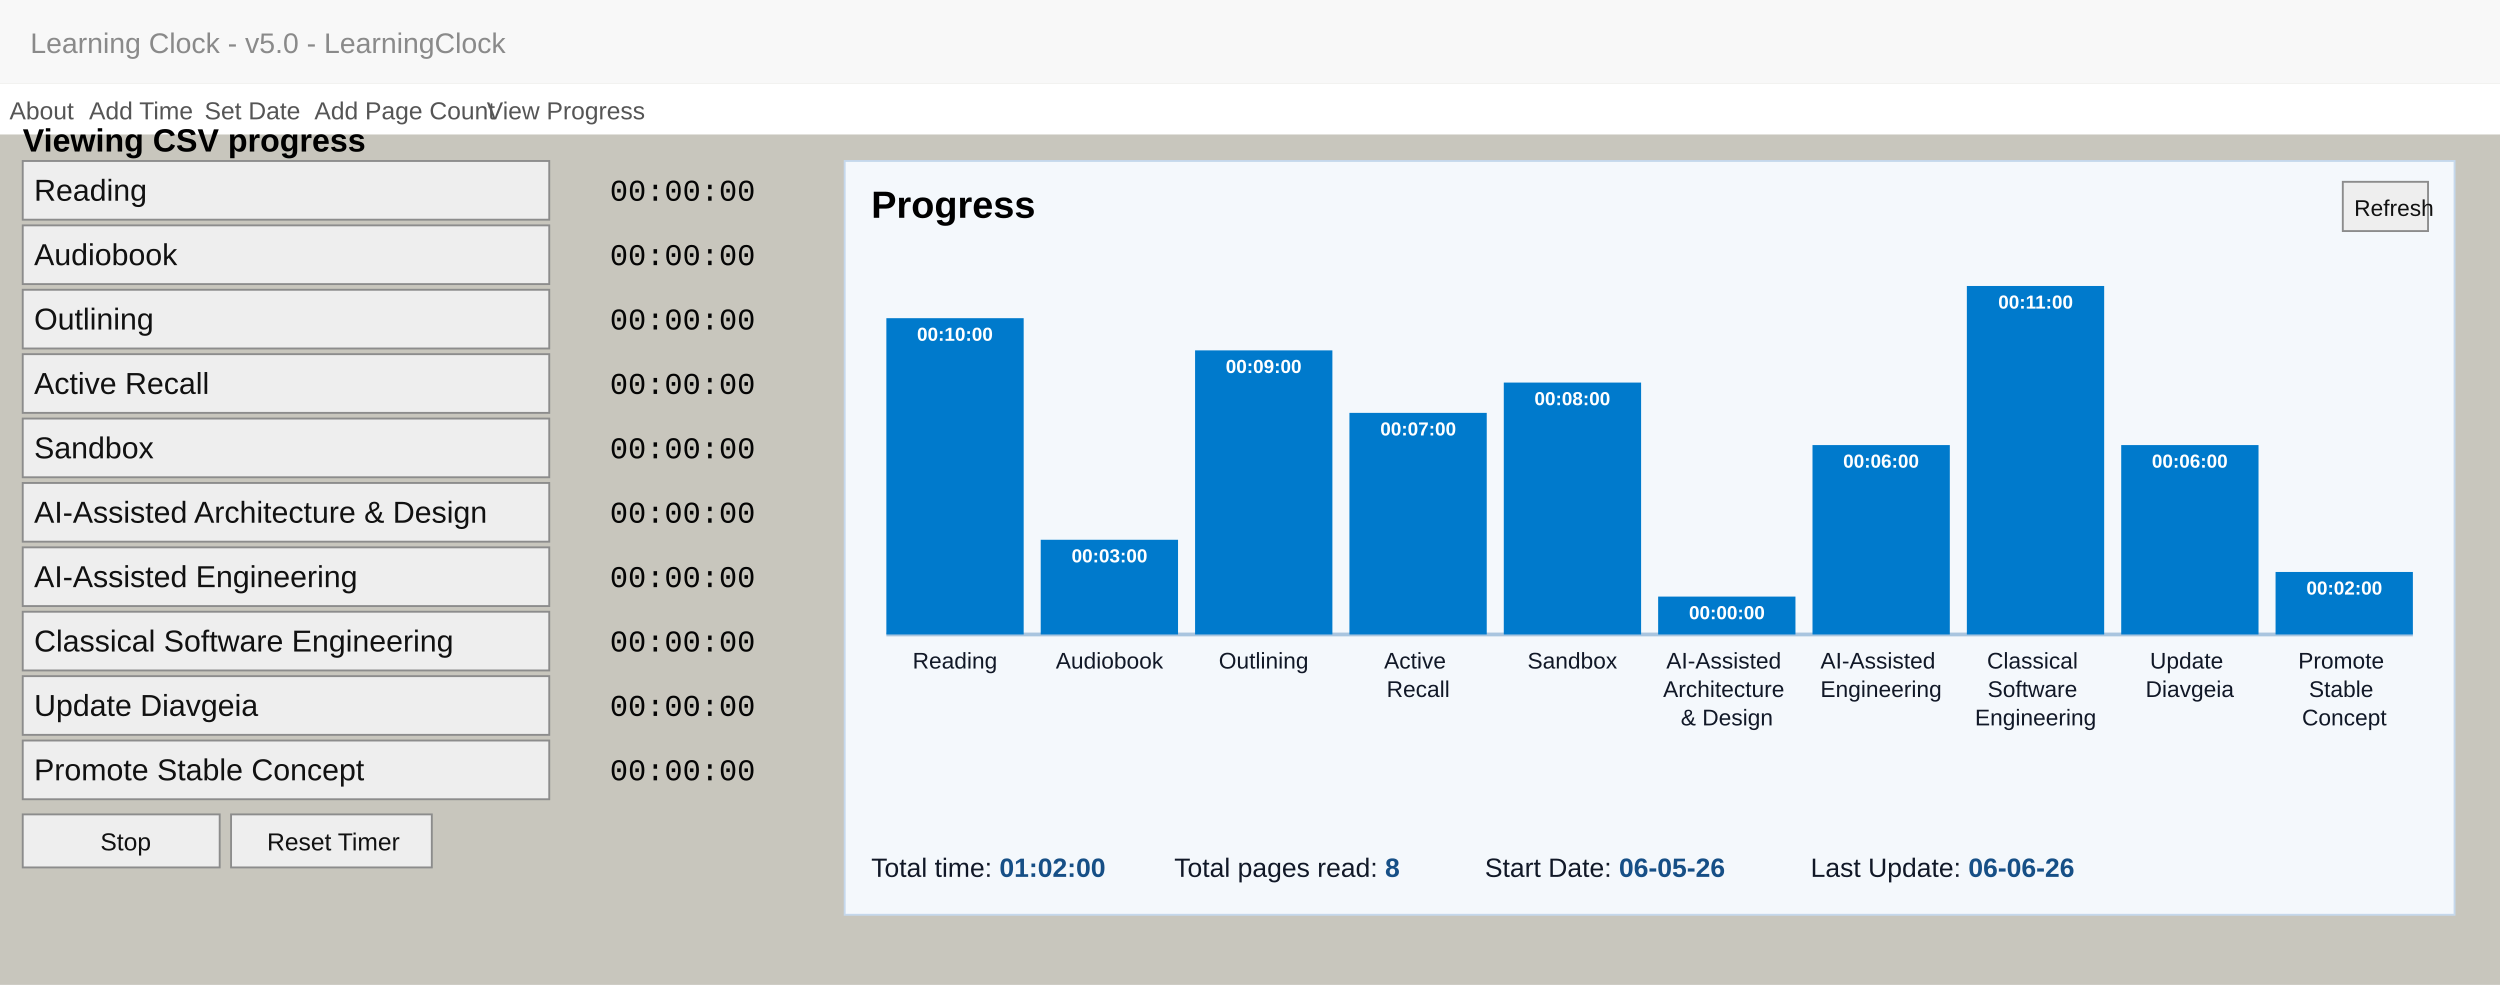
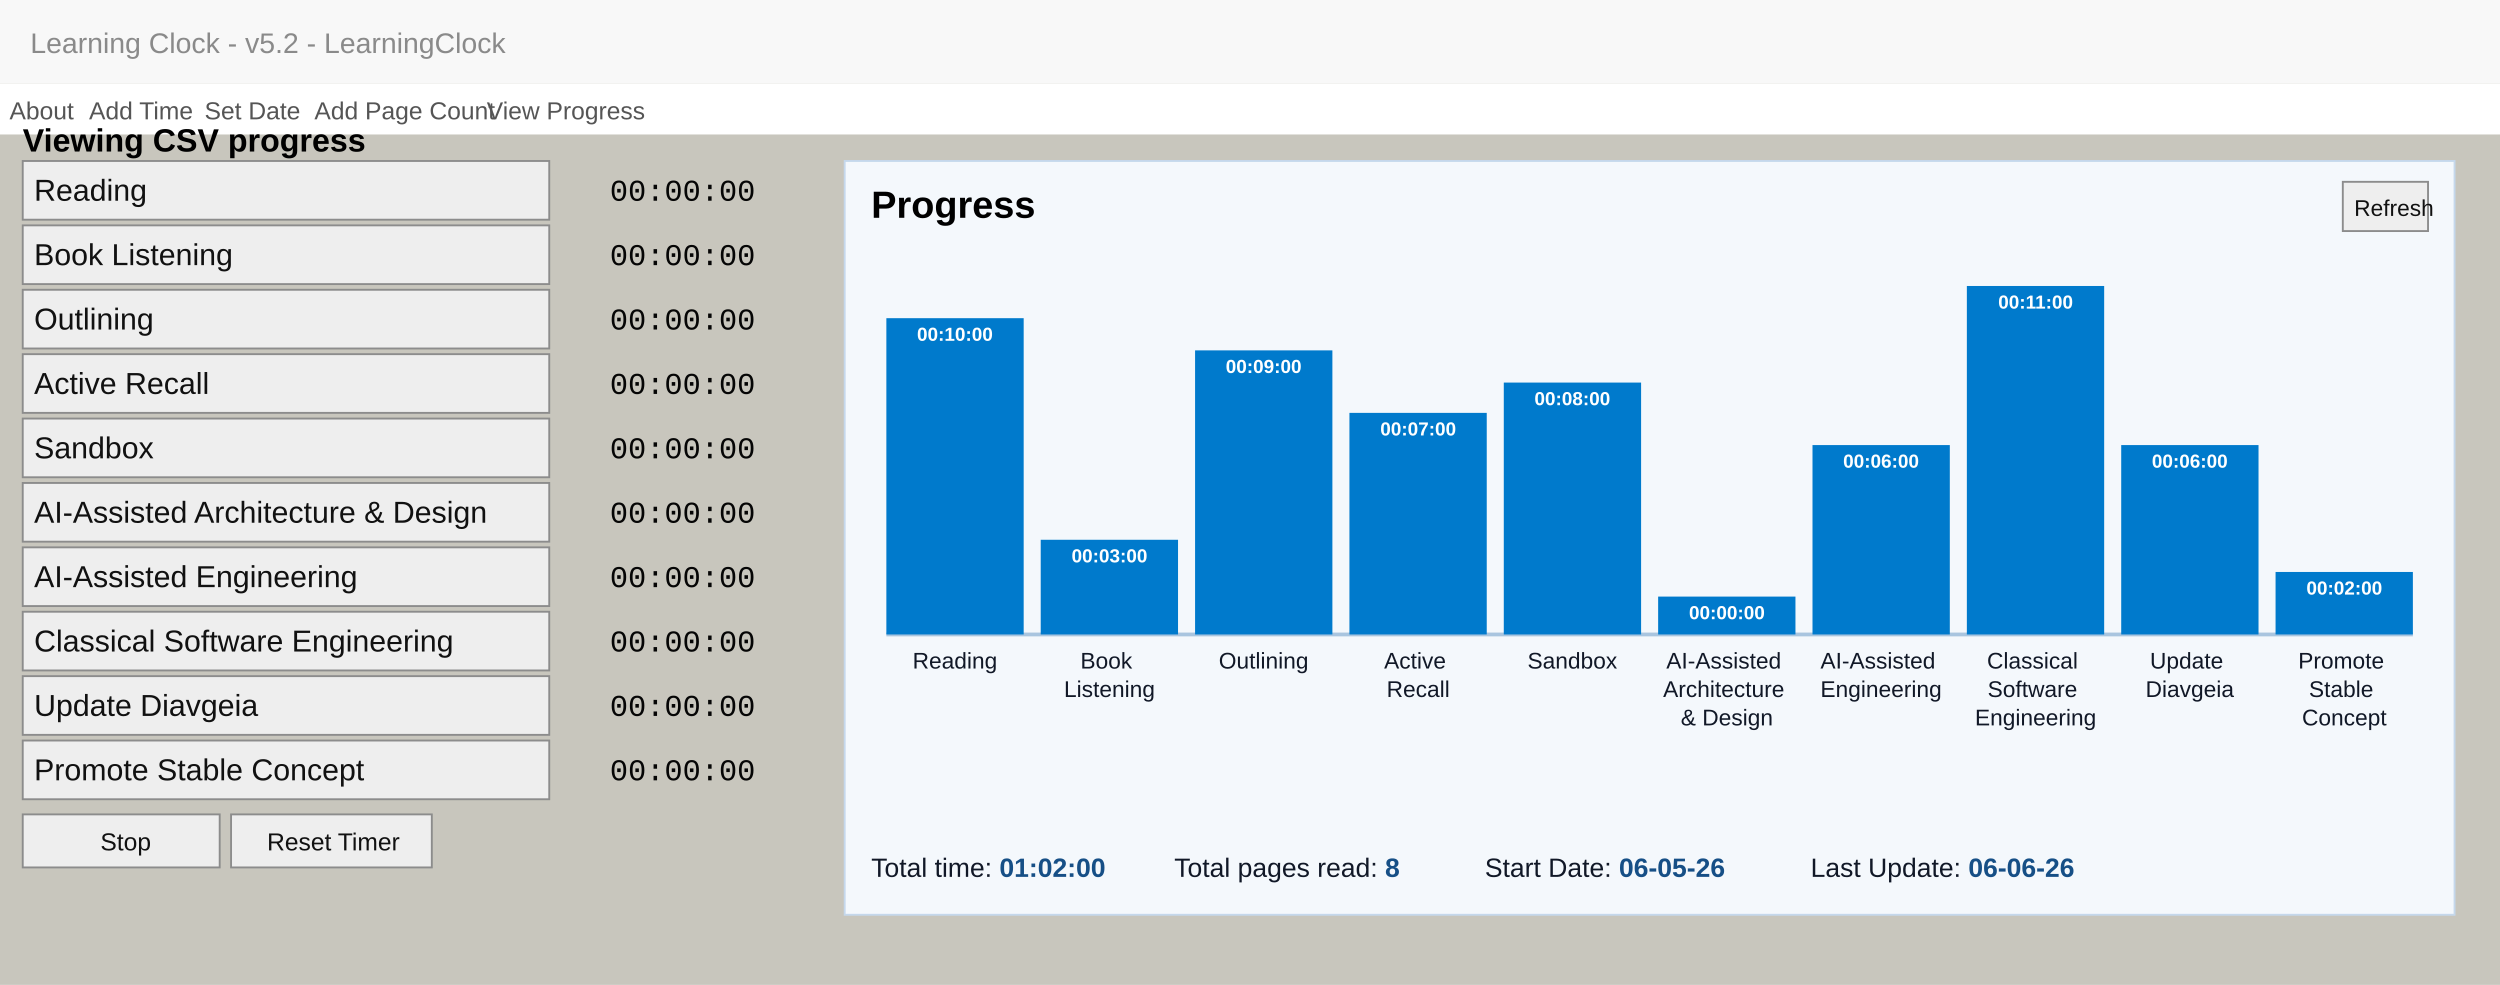
<svg xmlns="http://www.w3.org/2000/svg" width="1320" height="520" viewBox="0 0 1320 520" role="img" aria-label="LearningClock in-app View Progress dashboard">
  <rect width="1320" height="520" fill="#c8c6bd" />
  <rect x="0" y="0" width="1320" height="44" fill="#f8f8f8" />
  <rect x="0" y="44" width="1320" height="27" fill="#ffffff" />
-   <text x="16" y="28" fill="#8a8a8a" font-family="Segoe UI, Arial, sans-serif" font-size="15">Learning Clock - v5.0 - LearningClock</text>
+   <text x="16" y="28" fill="#8a8a8a" font-family="Segoe UI, Arial, sans-serif" font-size="15">Learning Clock - v5.2 - LearningClock</text>
  <text x="5" y="63" fill="#555555" font-family="Segoe UI, Arial, sans-serif" font-size="13">About</text>
  <text x="47" y="63" fill="#555555" font-family="Segoe UI, Arial, sans-serif" font-size="13">Add Time</text>
  <text x="108" y="63" fill="#555555" font-family="Segoe UI, Arial, sans-serif" font-size="13">Set Date</text>
  <text x="166" y="63" fill="#555555" font-family="Segoe UI, Arial, sans-serif" font-size="13">Add Page Count</text>
  <text x="257" y="63" fill="#555555" font-family="Segoe UI, Arial, sans-serif" font-size="13">View Progress</text>
  <text x="12" y="80" fill="#000000" font-family="Segoe UI, Arial, sans-serif" font-size="17" font-weight="700">Viewing CSV progress</text>
  <g font-family="Segoe UI, Arial, sans-serif">
    <rect x="12" y="85" width="278" height="31" fill="#eeeeee" stroke="#8c8c8c" />
    <text x="18" y="106" fill="#111111" font-size="16">Reading</text>
    <text x="322" y="106" fill="#050505" font-family="Consolas, Cascadia Mono, Courier New, monospace" font-size="16">00:00:00</text>
    <rect x="12" y="119" width="278" height="31" fill="#eeeeee" stroke="#8c8c8c" />
-     <text x="18" y="140" fill="#111111" font-size="16">Audiobook</text>
+     <text x="18" y="140" fill="#111111" font-size="16">Book Listening</text>
    <text x="322" y="140" fill="#050505" font-family="Consolas, Cascadia Mono, Courier New, monospace" font-size="16">00:00:00</text>
    <rect x="12" y="153" width="278" height="31" fill="#eeeeee" stroke="#8c8c8c" />
    <text x="18" y="174" fill="#111111" font-size="16">Outlining</text>
    <text x="322" y="174" fill="#050505" font-family="Consolas, Cascadia Mono, Courier New, monospace" font-size="16">00:00:00</text>
    <rect x="12" y="187" width="278" height="31" fill="#eeeeee" stroke="#8c8c8c" />
    <text x="18" y="208" fill="#111111" font-size="16">Active Recall</text>
    <text x="322" y="208" fill="#050505" font-family="Consolas, Cascadia Mono, Courier New, monospace" font-size="16">00:00:00</text>
    <rect x="12" y="221" width="278" height="31" fill="#eeeeee" stroke="#8c8c8c" />
    <text x="18" y="242" fill="#111111" font-size="16">Sandbox</text>
    <text x="322" y="242" fill="#050505" font-family="Consolas, Cascadia Mono, Courier New, monospace" font-size="16">00:00:00</text>
    <rect x="12" y="255" width="278" height="31" fill="#eeeeee" stroke="#8c8c8c" />
    <text x="18" y="276" fill="#111111" font-size="16">AI-Assisted Architecture &amp; Design</text>
    <text x="322" y="276" fill="#050505" font-family="Consolas, Cascadia Mono, Courier New, monospace" font-size="16">00:00:00</text>
    <rect x="12" y="289" width="278" height="31" fill="#eeeeee" stroke="#8c8c8c" />
    <text x="18" y="310" fill="#111111" font-size="16">AI-Assisted Engineering</text>
    <text x="322" y="310" fill="#050505" font-family="Consolas, Cascadia Mono, Courier New, monospace" font-size="16">00:00:00</text>
    <rect x="12" y="323" width="278" height="31" fill="#eeeeee" stroke="#8c8c8c" />
    <text x="18" y="344" fill="#111111" font-size="16">Classical Software Engineering</text>
    <text x="322" y="344" fill="#050505" font-family="Consolas, Cascadia Mono, Courier New, monospace" font-size="16">00:00:00</text>
    <rect x="12" y="357" width="278" height="31" fill="#eeeeee" stroke="#8c8c8c" />
    <text x="18" y="378" fill="#111111" font-size="16">Update Diavgeia</text>
    <text x="322" y="378" fill="#050505" font-family="Consolas, Cascadia Mono, Courier New, monospace" font-size="16">00:00:00</text>
    <rect x="12" y="391" width="278" height="31" fill="#eeeeee" stroke="#8c8c8c" />
    <text x="18" y="412" fill="#111111" font-size="16">Promote Stable Concept</text>
    <text x="322" y="412" fill="#050505" font-family="Consolas, Cascadia Mono, Courier New, monospace" font-size="16">00:00:00</text>
  </g>
  <rect x="12" y="430" width="104" height="28" fill="#eeeeee" stroke="#8c8c8c" />
  <text x="53" y="449" fill="#111111" font-family="Segoe UI, Arial, sans-serif" font-size="13">Stop</text>
  <rect x="122" y="430" width="106" height="28" fill="#eeeeee" stroke="#8c8c8c" />
  <text x="141" y="449" fill="#111111" font-family="Segoe UI, Arial, sans-serif" font-size="13">Reset Timer</text>
  <rect x="446" y="85" width="850" height="398" fill="#f4f8fc" stroke="#c5d8ec" />
  <text x="460" y="115" fill="#000000" font-family="Segoe UI, Arial, sans-serif" font-size="20" font-weight="700">Progress</text>
  <rect x="1237" y="96" width="45" height="26" fill="#eeeeee" stroke="#8c8c8c" />
  <text x="1243" y="114" fill="#111111" font-family="Segoe UI, Arial, sans-serif" font-size="12">Refresh</text>
  <line x1="468" y1="335" x2="1274" y2="335" stroke="#a9c5df" stroke-width="2" />
  <g font-family="Segoe UI, Arial, sans-serif">
    <rect x="468.0" y="168" width="72.5" height="167" fill="#007ACC" />
    <text x="504.2" y="173" fill="#ffffff" font-family="Segoe UI, Arial, sans-serif" font-size="10" font-weight="700" text-anchor="middle" dominant-baseline="hanging">00:10:00</text>
    <rect x="549.5" y="285" width="72.5" height="50" fill="#007ACC" />
    <text x="585.8" y="290" fill="#ffffff" font-family="Segoe UI, Arial, sans-serif" font-size="10" font-weight="700" text-anchor="middle" dominant-baseline="hanging">00:03:00</text>
    <rect x="631.0" y="185" width="72.5" height="150" fill="#007ACC" />
    <text x="667.2" y="190" fill="#ffffff" font-family="Segoe UI, Arial, sans-serif" font-size="10" font-weight="700" text-anchor="middle" dominant-baseline="hanging">00:09:00</text>
    <rect x="712.5" y="218" width="72.5" height="117" fill="#007ACC" />
    <text x="748.8" y="223" fill="#ffffff" font-family="Segoe UI, Arial, sans-serif" font-size="10" font-weight="700" text-anchor="middle" dominant-baseline="hanging">00:07:00</text>
    <rect x="794.0" y="202" width="72.5" height="133" fill="#007ACC" />
    <text x="830.2" y="207" fill="#ffffff" font-family="Segoe UI, Arial, sans-serif" font-size="10" font-weight="700" text-anchor="middle" dominant-baseline="hanging">00:08:00</text>
    <rect x="875.5" y="315" width="72.5" height="20" fill="#007ACC" />
    <text x="911.8" y="320" fill="#ffffff" font-family="Segoe UI, Arial, sans-serif" font-size="10" font-weight="700" text-anchor="middle" dominant-baseline="hanging">00:00:00</text>
    <rect x="957.0" y="235" width="72.5" height="100" fill="#007ACC" />
    <text x="993.2" y="240" fill="#ffffff" font-family="Segoe UI, Arial, sans-serif" font-size="10" font-weight="700" text-anchor="middle" dominant-baseline="hanging">00:06:00</text>
    <rect x="1038.5" y="151" width="72.5" height="184" fill="#007ACC" />
    <text x="1074.8" y="156" fill="#ffffff" font-family="Segoe UI, Arial, sans-serif" font-size="10" font-weight="700" text-anchor="middle" dominant-baseline="hanging">00:11:00</text>
    <rect x="1120.0" y="235" width="72.5" height="100" fill="#007ACC" />
    <text x="1156.2" y="240" fill="#ffffff" font-family="Segoe UI, Arial, sans-serif" font-size="10" font-weight="700" text-anchor="middle" dominant-baseline="hanging">00:06:00</text>
    <rect x="1201.5" y="302" width="72.5" height="33" fill="#007ACC" />
    <text x="1237.8" y="307" fill="#ffffff" font-family="Segoe UI, Arial, sans-serif" font-size="10" font-weight="700" text-anchor="middle" dominant-baseline="hanging">00:02:00</text>
    <text x="504.2" y="353" fill="#111827" font-size="12" text-anchor="middle">
      <tspan x="504.2">Reading</tspan>
    </text>
    <text x="585.8" y="353" fill="#111827" font-size="12" text-anchor="middle">
-       <tspan x="585.8">Audiobook</tspan>
+       <tspan x="585.8">Book</tspan>
+       <tspan x="585.8" dy="15">Listening</tspan>
    </text>
    <text x="667.2" y="353" fill="#111827" font-size="12" text-anchor="middle">
      <tspan x="667.2">Outlining</tspan>
    </text>
    <text x="748.8" y="353" fill="#111827" font-size="12" text-anchor="middle">
      <tspan x="748.8">Active</tspan>
      <tspan x="748.8" dy="15">Recall</tspan>
    </text>
    <text x="830.2" y="353" fill="#111827" font-size="12" text-anchor="middle">
      <tspan x="830.2">Sandbox</tspan>
    </text>
    <text x="911.8" y="353" fill="#111827" font-size="12" text-anchor="middle">
      <tspan x="911.8">AI-Assisted</tspan>
      <tspan x="911.8" dy="15">Architecture</tspan>
      <tspan x="911.8" dy="15">&amp; Design</tspan>
    </text>
    <text x="993.2" y="353" fill="#111827" font-size="12" text-anchor="middle">
      <tspan x="993.2">AI-Assisted</tspan>
      <tspan x="993.2" dy="15">Engineering</tspan>
    </text>
    <text x="1074.8" y="353" fill="#111827" font-size="12" text-anchor="middle">
      <tspan x="1074.8">Classical</tspan>
      <tspan x="1074.8" dy="15">Software</tspan>
      <tspan x="1074.8" dy="15">Engineering</tspan>
    </text>
    <text x="1156.2" y="353" fill="#111827" font-size="12" text-anchor="middle">
      <tspan x="1156.2">Update</tspan>
      <tspan x="1156.2" dy="15">Diavgeia</tspan>
    </text>
    <text x="1237.8" y="353" fill="#111827" font-size="12" text-anchor="middle">
      <tspan x="1237.8">Promote</tspan>
      <tspan x="1237.8" dy="15">Stable</tspan>
      <tspan x="1237.8" dy="15">Concept</tspan>
    </text>
  </g>
  <g font-family="Segoe UI, Arial, sans-serif" font-size="14" fill="#111827">
    <text x="460" y="463">Total time: <tspan fill="#164f86" font-weight="700">01:02:00</tspan>
    </text>
    <text x="620" y="463">Total pages read: <tspan fill="#164f86" font-weight="700">8</tspan>
    </text>
    <text x="784" y="463">Start Date: <tspan fill="#164f86" font-weight="700">06-05-26</tspan>
    </text>
    <text x="956" y="463">Last Update: <tspan fill="#164f86" font-weight="700">06-06-26</tspan>
    </text>
  </g>
</svg>
